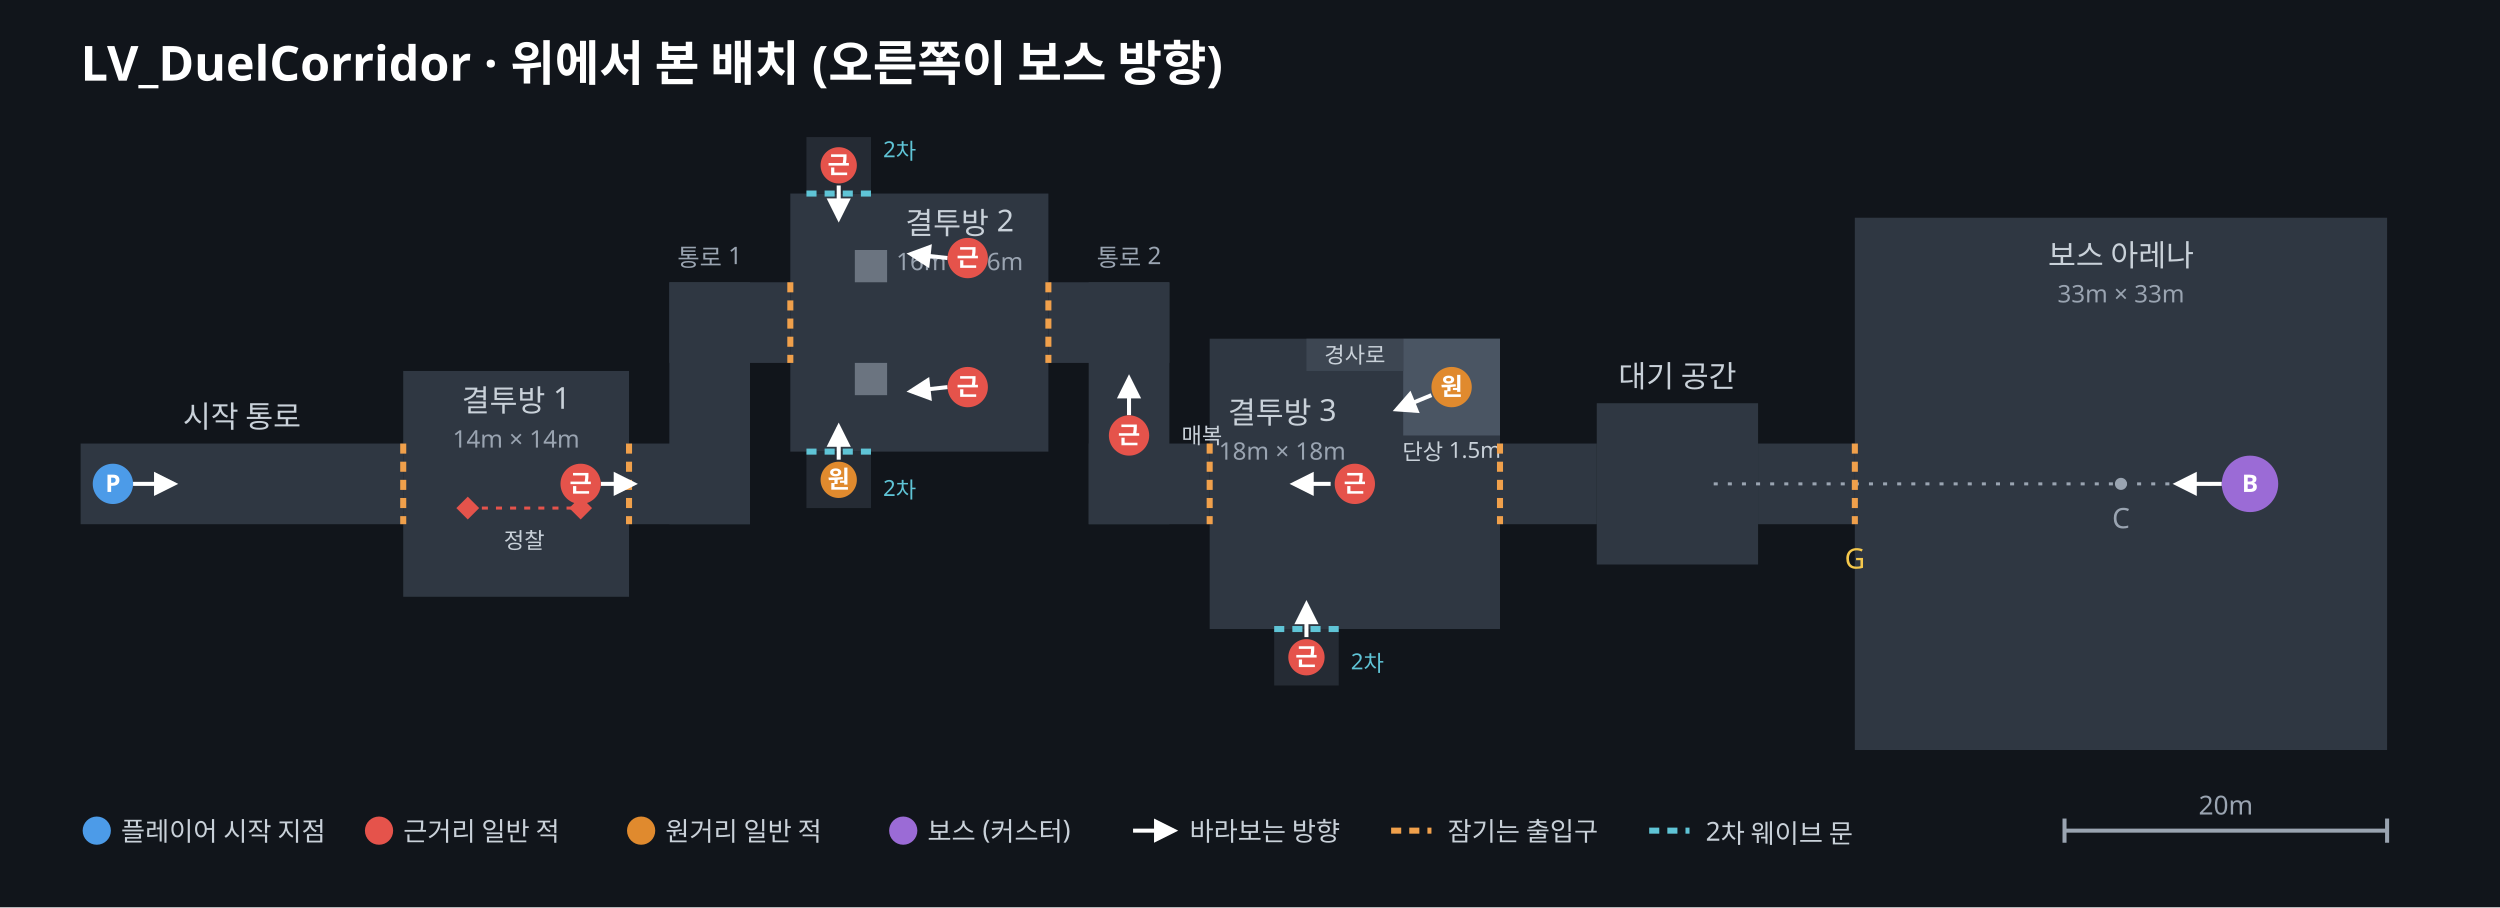
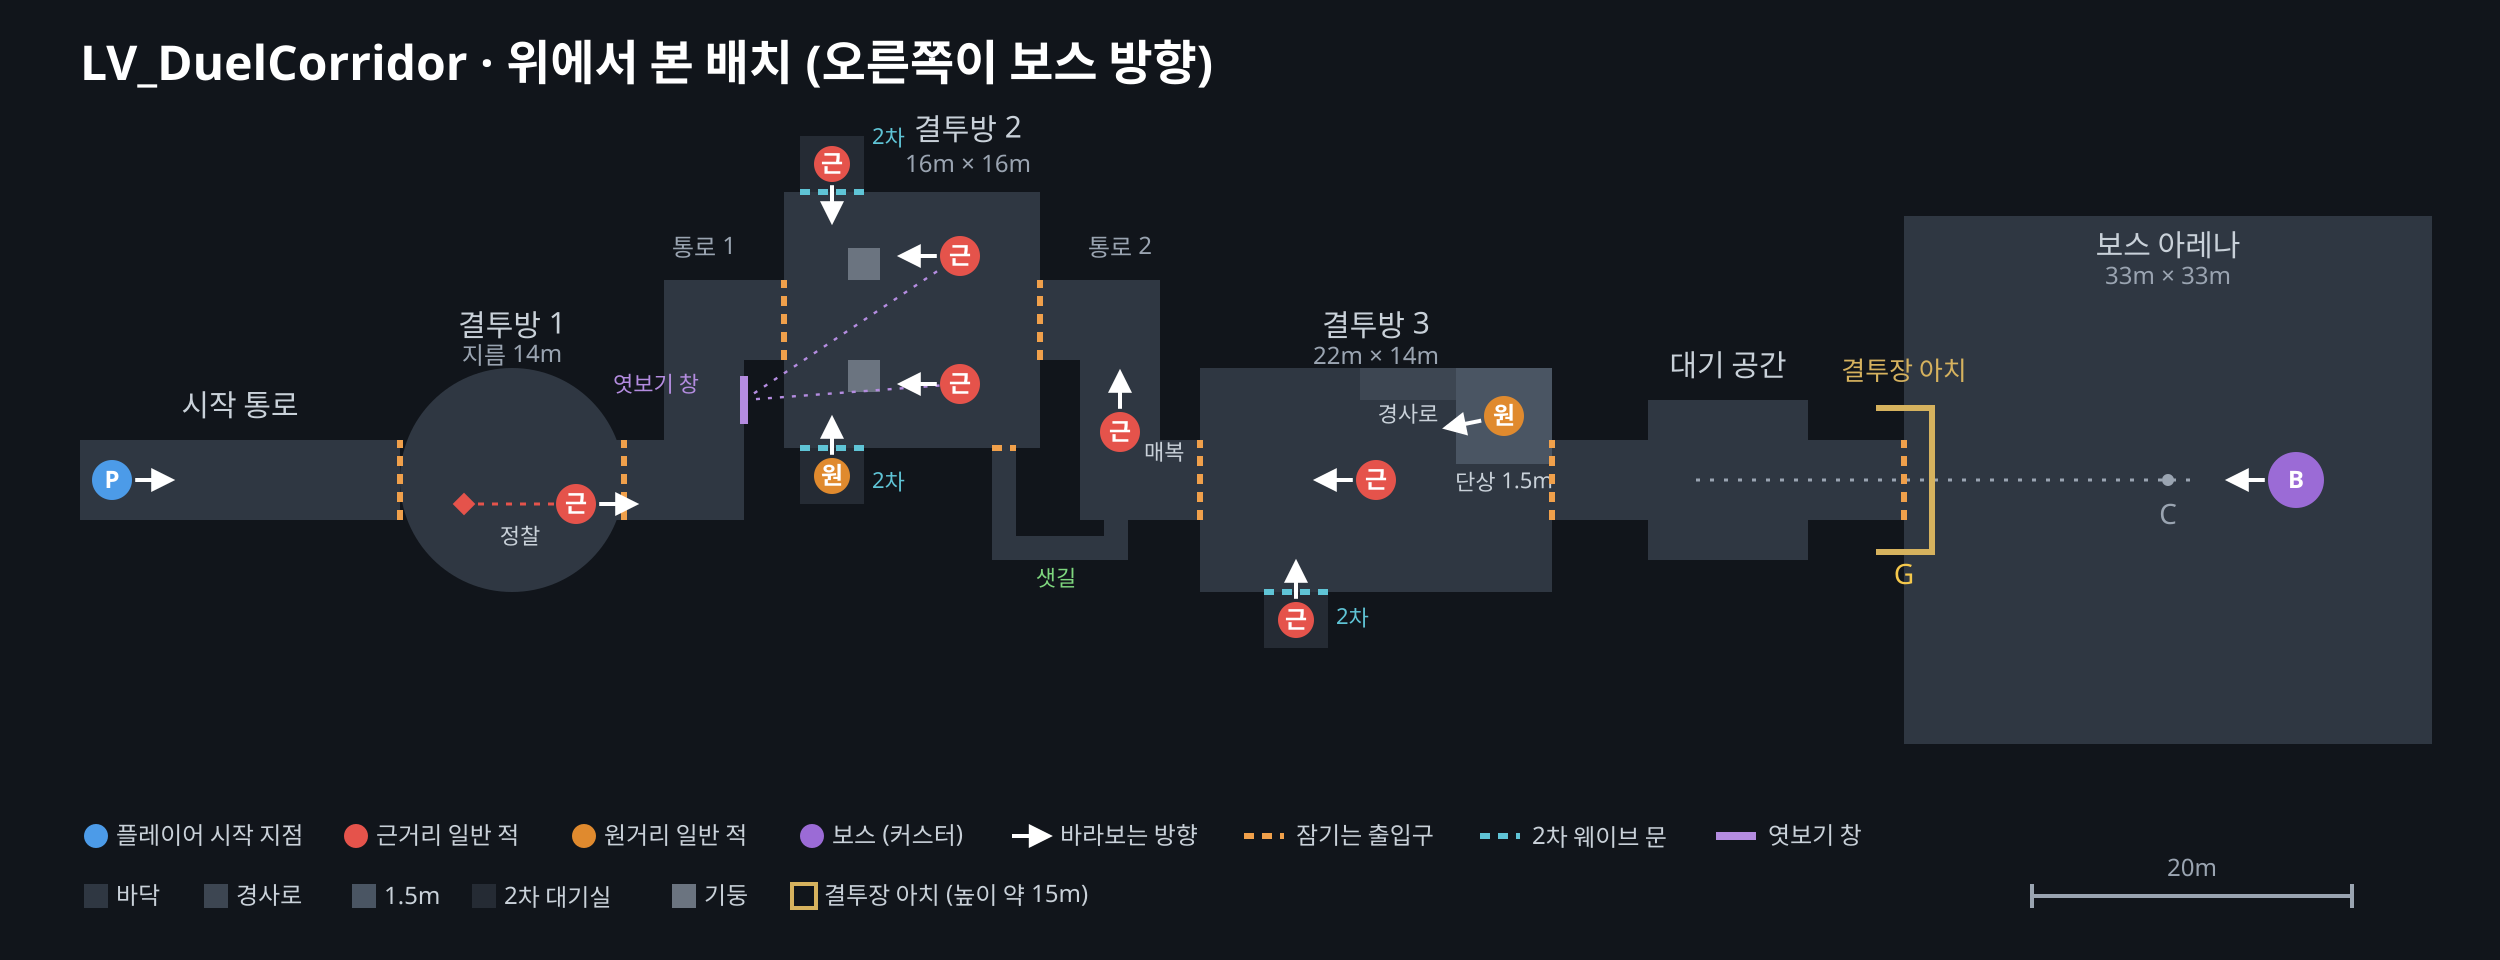
- <svg xmlns="http://www.w3.org/2000/svg" width="1240" height="450" viewBox="0 0 1240 450" font-family="'Malgun Gothic', 'Apple SD Gothic Neo', 'Noto Sans KR', sans-serif">
+ <svg xmlns="http://www.w3.org/2000/svg" width="1250" height="480" viewBox="0 0 1250 480" font-family="'Malgun Gothic', 'Apple SD Gothic Neo', 'Noto Sans KR', sans-serif">
  <defs>
    <marker id="arrowFacing" viewBox="0 0 10 10" refX="8" refY="5" markerWidth="6" markerHeight="6" orient="auto">
      <path d="M0 0 L10 5 L0 10 Z" fill="#FFFFFF" />
    </marker>
  </defs>
-   <rect width="1240" height="450" fill="#11151b" />
+   <rect width="1250" height="480" fill="#11151b" />
  <text x="40" y="40" font-size="24" font-weight="700" fill="#FFFFFF">LV_DuelCorridor · 위에서 본 배치 (오른쪽이 보스 방향)</text>
-   <g fill="#2f3742">
-     <rect x="40" y="220" width="160" height="40" />
-     <rect x="200" y="184" width="112" height="112" />
-     <rect x="312" y="220" width="60" height="40" />
-     <rect x="332" y="140" width="40" height="120" />
-     <rect x="332" y="140" width="60" height="40" />
-     <rect x="392" y="96" width="128" height="128" />
-     <rect x="520" y="140" width="60" height="40" />
-     <rect x="540" y="140" width="40" height="120" />
-     <rect x="540" y="220" width="60" height="40" />
-     <rect x="600" y="168" width="144" height="144" />
-     <rect x="744" y="220" width="48" height="40" />
-     <rect x="792" y="200" width="80" height="80" />
-     <rect x="872" y="220" width="48" height="40" />
-     <rect x="920" y="108" width="264" height="264" />
+   <rect x="40.0" y="220.0" width="160.0" height="40.0" fill="#2f3742" />
+   <circle cx="256" cy="240" r="56" fill="#2f3742" />
+   <rect x="308.0" y="220.0" width="64.0" height="40.0" fill="#2f3742" />
+   <rect x="332.0" y="140.0" width="40.0" height="120.0" fill="#2f3742" />
+   <rect x="332.0" y="140.0" width="60.0" height="40.0" fill="#2f3742" />
+   <rect x="392.0" y="96.0" width="128.0" height="128.0" fill="#2f3742" />
+   <rect x="520.0" y="140.0" width="60.0" height="40.0" fill="#2f3742" />
+   <rect x="540.0" y="140.0" width="40.0" height="120.0" fill="#2f3742" />
+   <rect x="540.0" y="220.0" width="60.0" height="40.0" fill="#2f3742" />
+   <rect x="600.0" y="184.0" width="176.0" height="112.0" fill="#2f3742" />
+   <rect x="776.0" y="220.0" width="48.0" height="40.0" fill="#2f3742" />
+   <rect x="824.0" y="200.0" width="80.0" height="80.0" fill="#2f3742" />
+   <rect x="904.0" y="220.0" width="48.0" height="40.0" fill="#2f3742" />
+   <rect x="952.0" y="108.0" width="264.0" height="264.0" fill="#2f3742" />
+   <rect x="496.0" y="224.0" width="12.0" height="56.0" fill="#2f3742" />
+   <rect x="496.0" y="268.0" width="68.0" height="12.0" fill="#2f3742" />
+   <rect x="552.0" y="260.0" width="12.0" height="8.0" fill="#2f3742" />
+   <rect x="400.0" y="68.0" width="32.0" height="28.0" fill="#252b34" />
+   <rect x="400.0" y="224.0" width="32.0" height="28.0" fill="#252b34" />
+   <rect x="632.0" y="296.0" width="32.0" height="28.0" fill="#252b34" />
+   <rect x="424.0" y="180.0" width="16.0" height="16.0" fill="#6b7480" />
+   <rect x="424.0" y="124.0" width="16.0" height="16.0" fill="#6b7480" />
+   <rect x="728.0" y="184.0" width="48.0" height="48.0" fill="#4a5563" />
+   <rect x="680.0" y="184.0" width="48.0" height="16.0" fill="#3d4652" />
+   <g font-size="11" fill="#c9d1d9" text-anchor="middle">
+     <text x="752" y="245">단상 1.5m</text>
+     <text x="704" y="211">경사로</text>
  </g>
-   <g fill="#252b34">
-     <rect x="400" y="68" width="32" height="28" />
-     <rect x="400" y="224" width="32" height="28" />
-     <rect x="632" y="312" width="32" height="28" />
+   <line x1="232" y1="252.0" x2="288" y2="252.0" stroke="#e5534b" stroke-width="1.5" stroke-dasharray="3 4" />
+   <g fill="#e5534b">
+     <rect x="228" y="248.0" width="8" height="8" transform="rotate(45 232 252.0)" />
+     <rect x="284" y="248.0" width="8" height="8" transform="rotate(45 288 252.0)" />
  </g>
-   <g fill="#6b7480">
-     <rect x="424" y="180" width="16" height="16" />
-     <rect x="424" y="124" width="16" height="16" />
+   <text x="260.0" y="272" font-size="11" fill="#c9d1d9" text-anchor="middle">정찰</text>
+   <line x1="372.0" y1="212.0" x2="372.0" y2="188.0" stroke="#b48ce0" stroke-width="4" />
+   <g stroke="#b48ce0" stroke-width="1.2" stroke-dasharray="2 4">
+     <line x1="372.0" y1="200" x2="480" y2="192" />
+     <line x1="372.0" y1="200" x2="480" y2="128" />
  </g>
-   <rect x="696" y="168" width="48" height="48" fill="#4a5563" />
-   <rect x="648" y="168" width="48" height="16" fill="#3d4652" />
-   <g font-size="11" fill="#c9d1d9" text-anchor="middle">
-     <text x="720" y="228">단상 1.5m</text>
-     <text x="672" y="180">경사로</text>
-   </g>
-   <line x1="232" y1="252" x2="288" y2="252" stroke="#e5534b" stroke-width="1.5" stroke-dasharray="3 4" />
-   <g fill="#e5534b">
-     <rect x="228" y="248" width="8" height="8" transform="rotate(45 232 252)" />
-     <rect x="284" y="248" width="8" height="8" transform="rotate(45 288 252)" />
-   </g>
-   <text x="260" y="272" font-size="11" fill="#c9d1d9" text-anchor="middle">정찰</text>
-   <line x1="850" y1="240" x2="1098" y2="240" stroke="#9aa4b1" stroke-width="1.5" stroke-dasharray="2 5" />
+   <line x1="848" y1="240" x2="1096" y2="240" stroke="#9aa4b1" stroke-width="1.5" stroke-dasharray="2 5" />
  <g stroke="#f0a04b" stroke-width="3" stroke-dasharray="5 4">
-     <line x1="200" y1="220" x2="200" y2="260" />
-     <line x1="312" y1="220" x2="312" y2="260" />
-     <line x1="392" y1="140" x2="392" y2="180" />
-     <line x1="520" y1="140" x2="520" y2="180" />
-     <line x1="600" y1="220" x2="600" y2="260" />
-     <line x1="744" y1="220" x2="744" y2="260" />
-     <line x1="920" y1="220" x2="920" y2="260" />
+     <line x1="200" y1="260.0" x2="200" y2="220.0" />
+     <line x1="312" y1="260.0" x2="312" y2="220.0" />
+     <line x1="392" y1="180.0" x2="392" y2="140.0" />
+     <line x1="520" y1="180.0" x2="520" y2="140.0" />
+     <line x1="496" y1="224" x2="508.0" y2="224" />
+     <line x1="600" y1="260.0" x2="600" y2="220.0" />
+     <line x1="776" y1="260.0" x2="776" y2="220.0" />
+     <line x1="952" y1="260.0" x2="952" y2="220.0" />
  </g>
  <g stroke="#5fc4d6" stroke-width="3" stroke-dasharray="5 4">
    <line x1="400" y1="96" x2="432" y2="96" />
    <line x1="400" y1="224" x2="432" y2="224" />
-     <line x1="632" y1="312" x2="664" y2="312" />
+     <line x1="632" y1="296" x2="664" y2="296" />
  </g>
+   <path d="M938,204.0 L966,204.0 L966,276.0 L938,276.0" fill="none" stroke="#d6b25e" stroke-width="3" />
  <g font-size="15" fill="#c9d1d9" text-anchor="middle">
-     <text x="120" y="212">시작 통로</text>
-     <text x="256" y="204">결투방 1</text>
-     <text x="256" y="222" font-size="12" fill="#9aa4b1">14m × 14m</text>
-     <text x="476" y="116">결투방 2</text>
-     <text x="476" y="134" font-size="12" fill="#9aa4b1">16m × 16m</text>
-     <text x="636" y="210">결투방 3</text>
-     <text x="636" y="228" font-size="12" fill="#9aa4b1">18m × 18m</text>
-     <text x="832" y="192">대기 공간</text>
-     <text x="1052" y="132">보스 아레나</text>
-     <text x="1052" y="150" font-size="12" fill="#9aa4b1">33m × 33m</text>
-     <text x="352" y="132" font-size="12" fill="#9aa4b1">통로 1</text>
-     <text x="560" y="132" font-size="12" fill="#9aa4b1">통로 2</text>
+     <text x="120" y="208">시작 통로</text>
+     <text x="256" y="168">결투방 1</text>
+     <text x="484" y="70">결투방 2</text>
+     <text x="688" y="168">결투방 3</text>
+     <text x="864" y="188">대기 공간</text>
+     <text x="1084" y="128">보스 아레나</text>
+     <text x="256" y="182" font-size="12" fill="#9aa4b1">지름 14m</text>
+     <text x="484" y="86" font-size="12" fill="#9aa4b1">16m × 16m</text>
+     <text x="688" y="182" font-size="12" fill="#9aa4b1">22m × 14m</text>
+     <text x="1084" y="142" font-size="12" fill="#9aa4b1">33m × 33m</text>
+     <text x="352" y="128" font-size="12" fill="#9aa4b1">통로 1</text>
+     <text x="560" y="128" font-size="12" fill="#9aa4b1">통로 2</text>
+     <text x="952" y="190" font-size="13" fill="#d6b25e">결투장 아치</text>
+   </g>
+   <g font-size="11" text-anchor="middle">
+     <text x="328" y="196" fill="#b48ce0">엿보기 창</text>
+     <text x="528" y="293" fill="#7ed67e">샛길</text>
  </g>
  <g font-size="11" fill="#5fc4d6">
-     <text x="438" y="78">2차</text>
-     <text x="438" y="246">2차</text>
-     <text x="670" y="332">2차</text>
+     <text x="436" y="72">2차</text>
+     <text x="436" y="244">2차</text>
+     <text x="668" y="312">2차</text>
  </g>
-   <text x="920" y="282" font-size="14" fill="#f5c84c" text-anchor="middle">G</text>
-   <circle cx="1052" cy="240" r="3" fill="#9aa4b1" />
-   <text x="1052" y="262" font-size="14" fill="#9aa4b1" text-anchor="middle">C</text>
+   <text x="952" y="292" font-size="14" fill="#f5c84c" text-anchor="middle">G</text>
+   <circle cx="1084.0" cy="240" r="3" fill="#9aa4b1" />
+   <text x="1084.0" y="262" font-size="14" fill="#9aa4b1" text-anchor="middle">C</text>
  <g stroke="#FFFFFF" stroke-width="2" marker-end="url(#arrowFacing)">
-     <line x1="66" y1="240" x2="86" y2="240" />
-     <line x1="298" y1="240" x2="314" y2="240" />
-     <line x1="470" y1="192" x2="452" y2="194" />
-     <line x1="470" y1="128" x2="452" y2="126" />
-     <line x1="416" y1="92" x2="416" y2="108" />
-     <line x1="416" y1="228" x2="416" y2="212" />
-     <line x1="560" y1="206" x2="560" y2="188" />
-     <line x1="660" y1="240" x2="642" y2="240" />
-     <line x1="710" y1="196" x2="693" y2="203" />
-     <line x1="648" y1="316" x2="648" y2="300" />
-     <line x1="1102" y1="240" x2="1080" y2="240" />
+     <line x1="67.6" y1="240.0" x2="85.2" y2="240.0" />
+     <line x1="299.6" y1="252.0" x2="317.2" y2="252.0" />
+     <line x1="468.4" y1="192.0" x2="450.8" y2="192.0" />
+     <line x1="468.4" y1="128.0" x2="450.8" y2="128.0" />
+     <line x1="416.0" y1="92.6" x2="416.0" y2="110.2" />
+     <line x1="416.0" y1="227.4" x2="416.0" y2="209.8" />
+     <line x1="560.0" y1="204.4" x2="560.0" y2="186.8" />
+     <line x1="676.4" y1="240.0" x2="658.8" y2="240.0" />
+     <line x1="740.6" y1="210.3" x2="723.4" y2="213.8" />
+     <line x1="648.0" y1="299.4" x2="648.0" y2="281.8" />
+     <line x1="1132.4" y1="240.0" x2="1114.8" y2="240.0" />
  </g>
  <g font-size="12" font-weight="700" fill="#FFFFFF" text-anchor="middle">
-     <circle cx="56" cy="240" r="10" fill="#4c9be8" />
-     <text x="56" y="244">P</text>
-     <circle cx="288" cy="240" r="10" fill="#e5534b" />
-     <text x="288" y="244">근</text>
-     <circle cx="480" cy="192" r="10" fill="#e5534b" />
-     <text x="480" y="196">근</text>
-     <circle cx="480" cy="128" r="10" fill="#e5534b" />
-     <text x="480" y="132">근</text>
-     <circle cx="416" cy="82" r="9" fill="#e5534b" />
-     <text x="416" y="86">근</text>
-     <circle cx="416" cy="238" r="9" fill="#e08a2e" />
-     <text x="416" y="242">원</text>
-     <circle cx="560" cy="216" r="10" fill="#e5534b" />
-     <text x="560" y="220">근</text>
-     <circle cx="672" cy="240" r="10" fill="#e5534b" />
-     <text x="672" y="244">근</text>
-     <circle cx="720" cy="192" r="10" fill="#e08a2e" />
-     <text x="720" y="196">원</text>
-     <circle cx="648" cy="326" r="9" fill="#e5534b" />
-     <text x="648" y="330">근</text>
-     <circle cx="1116" cy="240" r="14" fill="#9b6bd6" />
-     <text x="1116" y="244">B</text>
+     <circle cx="56.0" cy="240.0" r="10" fill="#4c9be8" />
+     <text x="56.0" y="244.0">P</text>
+     <circle cx="288.0" cy="252.0" r="10" fill="#e5534b" />
+     <text x="288.0" y="256.0">근</text>
+     <circle cx="480.0" cy="192.0" r="10" fill="#e5534b" />
+     <text x="480.0" y="196.0">근</text>
+     <circle cx="480.0" cy="128.0" r="10" fill="#e5534b" />
+     <text x="480.0" y="132.0">근</text>
+     <circle cx="416.0" cy="82.0" r="9" fill="#e5534b" />
+     <text x="416.0" y="86.0">근</text>
+     <circle cx="416.0" cy="238.0" r="9" fill="#e08a2e" />
+     <text x="416.0" y="242.0">원</text>
+     <circle cx="560.0" cy="216.0" r="10" fill="#e5534b" />
+     <text x="560.0" y="220.0">근</text>
+     <circle cx="688.0" cy="240.0" r="10" fill="#e5534b" />
+     <text x="688.0" y="244.0">근</text>
+     <circle cx="752.0" cy="208.0" r="10" fill="#e08a2e" />
+     <text x="752.0" y="212.0">원</text>
+     <circle cx="648.0" cy="310.0" r="9" fill="#e5534b" />
+     <text x="648.0" y="314.0">근</text>
+     <circle cx="1148.0" cy="240.0" r="14" fill="#9b6bd6" />
+     <text x="1148.0" y="244.0">B</text>
  </g>
-   <text x="586" y="220" font-size="11" fill="#c9d1d9">매복</text>
-   <g font-size="13" fill="#c9d1d9">
-     <circle cx="48" cy="412" r="7" fill="#4c9be8" />
-     <text x="60" y="417">플레이어 시작 지점</text>
-     <circle cx="188" cy="412" r="7" fill="#e5534b" />
-     <text x="200" y="417">근거리 일반 적</text>
-     <circle cx="318" cy="412" r="7" fill="#e08a2e" />
-     <text x="330" y="417">원거리 일반 적</text>
-     <circle cx="448" cy="412" r="7" fill="#9b6bd6" />
-     <text x="460" y="417">보스 (커스터)</text>
-     <line x1="562" y1="412" x2="582" y2="412" stroke="#FFFFFF" stroke-width="2" marker-end="url(#arrowFacing)" />
-     <text x="590" y="417">바라보는 방향</text>
-     <line x1="690" y1="412" x2="710" y2="412" stroke="#f0a04b" stroke-width="3" stroke-dasharray="5 4" />
-     <text x="718" y="417">잠기는 출입구</text>
-     <line x1="818" y1="412" x2="838" y2="412" stroke="#5fc4d6" stroke-width="3" stroke-dasharray="5 4" />
-     <text x="846" y="417">2차 웨이브 문</text>
+   <text x="572.0" y="230" font-size="11" fill="#c9d1d9">매복</text>
+   <g font-size="12" fill="#c9d1d9">
+     <circle cx="48" cy="418" r="6" fill="#4c9be8" />
+     <text x="58" y="422">플레이어 시작 지점</text>
+     <circle cx="178" cy="418" r="6" fill="#e5534b" />
+     <text x="188" y="422">근거리 일반 적</text>
+     <circle cx="292" cy="418" r="6" fill="#e08a2e" />
+     <text x="302" y="422">원거리 일반 적</text>
+     <circle cx="406" cy="418" r="6" fill="#9b6bd6" />
+     <text x="416" y="422">보스 (커스터)</text>
+     <line x1="506" y1="418" x2="524" y2="418" stroke="#FFFFFF" stroke-width="2" marker-end="url(#arrowFacing)" />
+     <text x="530" y="422">바라보는 방향</text>
+     <line x1="622" y1="418" x2="642" y2="418" stroke="#f0a04b" stroke-width="3" stroke-dasharray="5 4" />
+     <text x="648" y="422">잠기는 출입구</text>
+     <line x1="740" y1="418" x2="760" y2="418" stroke="#5fc4d6" stroke-width="3" stroke-dasharray="5 4" />
+     <text x="766" y="422">2차 웨이브 문</text>
+     <line x1="858" y1="418" x2="878" y2="418" stroke="#b48ce0" stroke-width="4" />
+     <text x="884" y="422">엿보기 창</text>
+     <rect x="42" y="442" width="12" height="12" fill="#2f3742" />
+     <text x="58" y="452">바닥</text>
+     <rect x="102" y="442" width="12" height="12" fill="#3d4652" />
+     <text x="118" y="452">경사로</text>
+     <rect x="176" y="442" width="12" height="12" fill="#4a5563" />
+     <text x="192" y="452">1.5m</text>
+     <rect x="236" y="442" width="12" height="12" fill="#252b34" />
+     <text x="252" y="452">2차 대기실</text>
+     <rect x="336" y="442" width="12" height="12" fill="#6b7480" />
+     <text x="352" y="452">기둥</text>
+     <rect x="396" y="442" width="12" height="12" fill="none" stroke="#d6b25e" stroke-width="2" />
+     <text x="412" y="452">결투장 아치 (높이 약 15m)</text>
  </g>
-   <line x1="1024" y1="412" x2="1184" y2="412" stroke="#9aa4b1" stroke-width="2" />
-   <line x1="1024" y1="406" x2="1024" y2="418" stroke="#9aa4b1" stroke-width="2" />
-   <line x1="1184" y1="406" x2="1184" y2="418" stroke="#9aa4b1" stroke-width="2" />
-   <text x="1104" y="404" font-size="13" fill="#9aa4b1" text-anchor="middle">20m</text>
+   <line x1="1016" y1="448" x2="1176" y2="448" stroke="#9aa4b1" stroke-width="2" />
+   <line x1="1016" y1="442" x2="1016" y2="454" stroke="#9aa4b1" stroke-width="2" />
+   <line x1="1176" y1="442" x2="1176" y2="454" stroke="#9aa4b1" stroke-width="2" />
+   <text x="1096" y="438" font-size="12" fill="#9aa4b1" text-anchor="middle">20m</text>
</svg>
